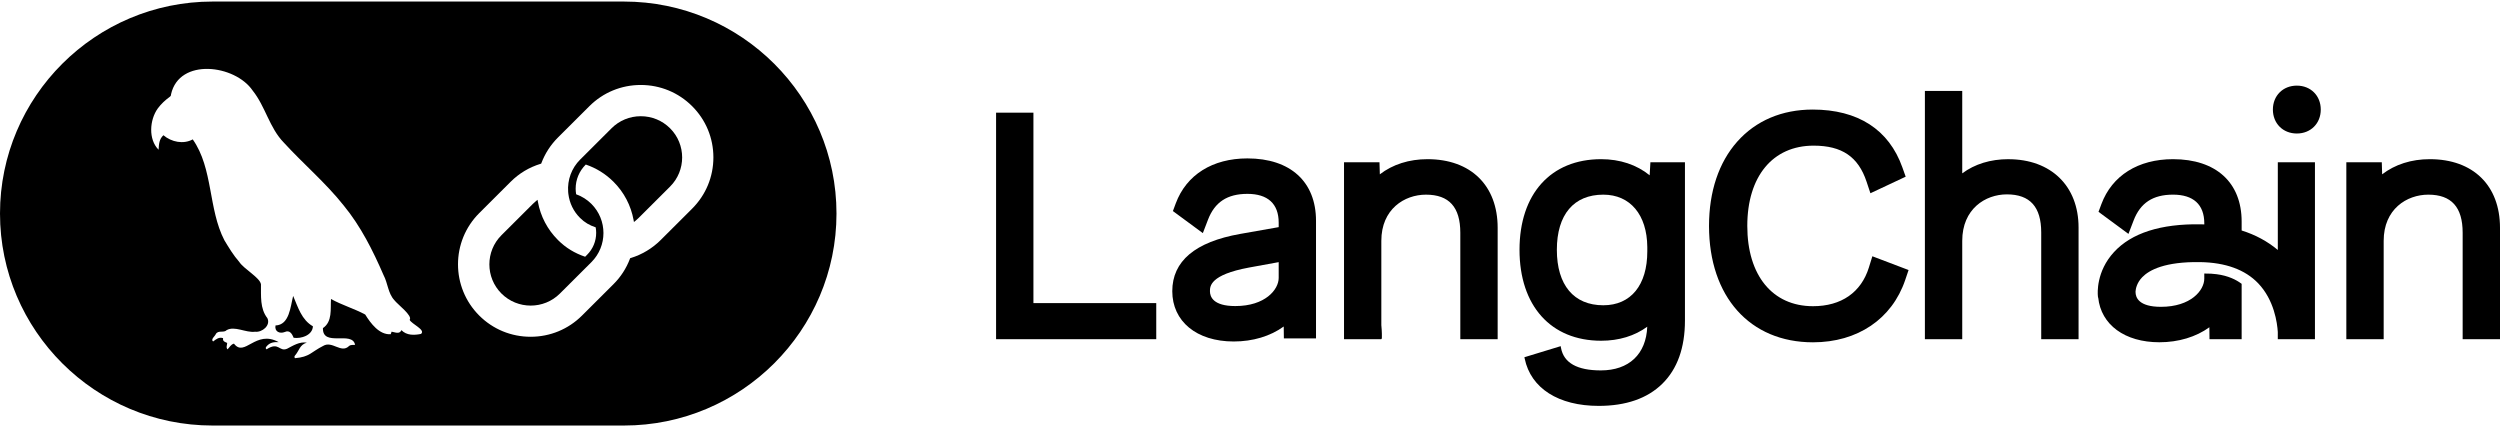
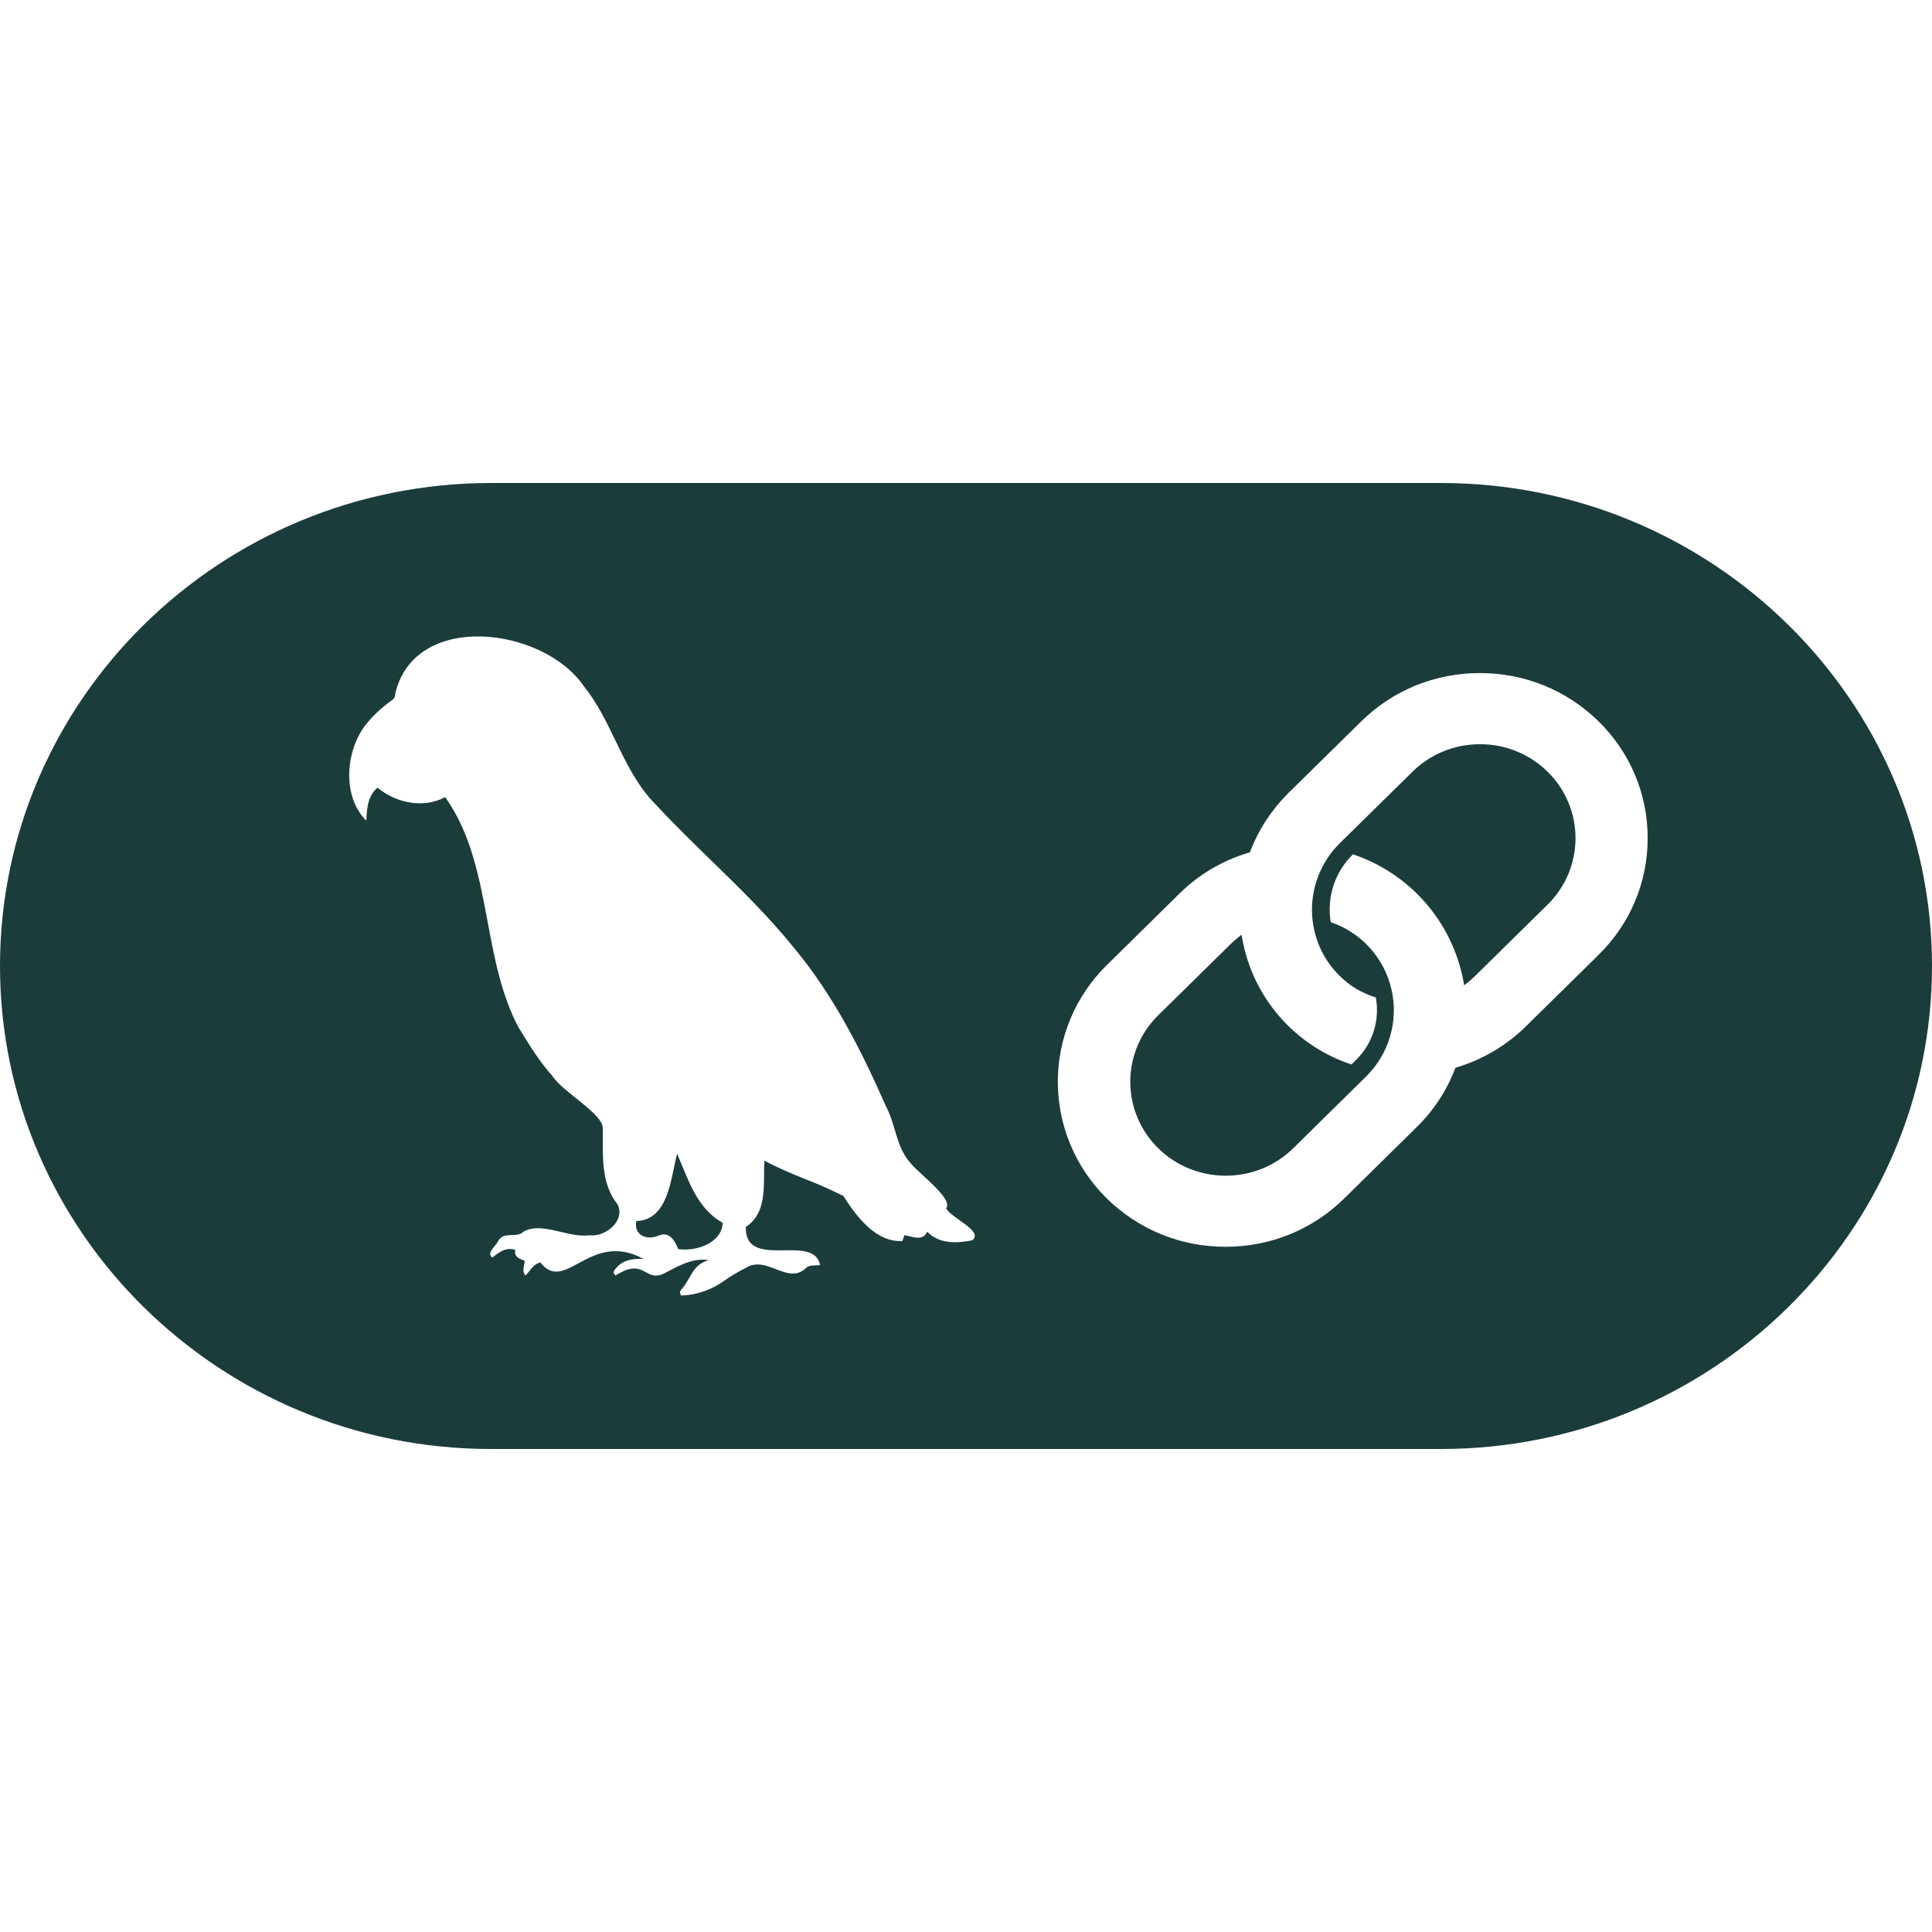
- <svg xmlns="http://www.w3.org/2000/svg" fill="none" height="100%" viewBox="0 0 240 41" width="100%">
-   <path d="M61.514 11.157C60.453 11.157 59.455 11.568 58.708 12.315L55.69 15.325C54.876 16.137 54.457 17.264 54.543 18.42C54.549 18.483 54.555 18.546 54.562 18.611C54.67 19.499 55.059 20.299 55.69 20.925C56.125 21.359 56.604 21.634 57.186 21.825C57.216 22 57.233 22.177 57.233 22.354C57.233 23.152 56.922 23.901 56.359 24.462L56.173 24.648C55.166 24.304 54.325 23.801 53.566 23.044C52.558 22.039 51.89 20.769 51.639 19.375L51.605 19.181L51.452 19.305C51.347 19.389 51.249 19.479 51.158 19.57L48.14 22.58C46.593 24.123 46.593 26.636 48.14 28.179C48.913 28.95 49.929 29.337 50.947 29.337C51.966 29.337 52.98 28.95 53.753 28.179L56.772 25.169C58.318 23.626 58.318 21.115 56.772 19.57C56.359 19.159 55.867 18.85 55.31 18.65C55.28 18.469 55.263 18.288 55.263 18.111C55.263 17.244 55.606 16.422 56.235 15.795C57.245 16.139 58.141 16.697 58.898 17.451C59.904 18.455 60.569 19.723 60.824 21.121L60.859 21.314L61.012 21.19C61.116 21.107 61.214 21.017 61.308 20.923L64.326 17.913C65.873 16.371 65.875 13.857 64.326 12.315C63.577 11.568 62.581 11.157 61.518 11.157H61.514Z" fill="CurrentColor" />
-   <path d="M59.897 0.149H20.406C9.154 0.149 0 9.278 0 20.5C0 31.722 9.154 40.851 20.406 40.851H59.897C71.149 40.851 80.303 31.722 80.303 20.5C80.303 9.278 71.149 0.149 59.897 0.149ZM40.419 32.056C39.768 32.19 39.035 32.214 38.537 31.695C38.354 32.117 37.925 31.895 37.594 31.84C37.564 31.925 37.537 32.001 37.509 32.086C36.409 32.159 35.584 31.04 35.06 30.195C34.019 29.634 32.838 29.292 31.775 28.704C31.713 29.672 31.926 30.873 31.001 31.498C30.954 33.36 33.825 31.718 34.089 33.106C33.885 33.128 33.658 33.073 33.495 33.23C32.746 33.956 31.887 32.68 31.024 33.207C29.865 33.789 29.748 34.266 28.314 34.386C28.234 34.266 28.267 34.186 28.334 34.113C28.738 33.645 28.767 33.093 29.456 32.894C28.746 32.782 28.152 33.173 27.555 33.482C26.777 33.8 26.783 32.766 25.587 33.537C25.455 33.429 25.518 33.331 25.594 33.248C25.898 32.878 26.298 32.823 26.749 32.843C24.53 31.61 23.486 34.351 22.461 32.988C22.153 33.069 22.037 33.346 21.843 33.541C21.676 33.358 21.802 33.136 21.81 32.92C21.61 32.827 21.357 32.782 21.416 32.462C21.025 32.33 20.751 32.562 20.459 32.782C20.196 32.578 20.637 32.281 20.718 32.07C20.953 31.663 21.488 31.986 21.759 31.693C22.531 31.256 23.606 31.966 24.488 31.846C25.167 31.931 26.008 31.235 25.667 30.541C24.941 29.615 25.069 28.404 25.053 27.297C24.963 26.652 23.41 25.83 22.961 25.134C22.406 24.507 21.974 23.781 21.541 23.066C19.98 20.052 20.472 16.18 18.504 13.381C17.615 13.872 16.456 13.64 15.688 12.982C15.274 13.359 15.256 13.851 15.223 14.374C14.229 13.383 14.354 11.511 15.148 10.408C15.472 9.972 15.86 9.614 16.292 9.299C16.39 9.228 16.423 9.158 16.421 9.048C17.207 5.524 22.565 6.203 24.259 8.7C25.488 10.237 25.859 12.27 27.253 13.697C29.128 15.744 31.265 17.547 32.995 19.727C34.632 21.719 35.801 24.055 36.821 26.41C37.237 27.192 37.242 28.15 37.858 28.818C38.162 29.221 39.647 30.317 39.325 30.706C39.511 31.109 40.898 31.665 40.417 32.056H40.419ZM66.445 20.032L63.427 23.042C62.623 23.844 61.629 24.442 60.552 24.77L60.496 24.786L60.476 24.839C60.125 25.763 59.593 26.587 58.891 27.285L55.872 30.295C54.556 31.608 52.805 32.33 50.94 32.33C49.075 32.33 47.324 31.608 46.008 30.295C43.288 27.582 43.288 23.17 46.008 20.457L49.026 17.447C49.834 16.642 50.801 16.061 51.897 15.726L51.952 15.709L51.973 15.656C52.324 14.732 52.858 13.906 53.562 13.202L56.581 10.192C57.897 8.88 59.648 8.157 61.513 8.157C63.378 8.157 65.129 8.88 66.445 10.192C67.761 11.505 68.486 13.251 68.486 15.111C68.486 16.971 67.761 18.719 66.445 20.03V20.032Z" fill="CurrentColor" />
-   <path d="M28.142 28.413C27.877 29.442 27.791 31.195 26.448 31.245C26.338 31.84 26.861 32.064 27.338 31.872C27.81 31.657 28.034 32.043 28.193 32.428C28.922 32.534 29.999 32.186 30.04 31.325C28.952 30.7 28.616 29.512 28.144 28.411L28.142 28.413Z" fill="CurrentColor" />
-   <path d="M99.209 10.816H95.624V32.562H111V29.098H99.209V10.816Z" fill="CurrentColor" />
-   <path d="M129.021 32.562H132.606V32.524H132.653L132.66 32.364C132.661 32.317 132.674 31.882 132.608 31.212V23.118C132.608 20.073 134.828 18.687 136.891 18.687C139.11 18.687 140.19 19.883 140.19 22.345V32.562H143.775V21.867C143.775 17.805 141.194 15.281 137.041 15.281C135.276 15.281 133.701 15.783 132.464 16.735L132.431 15.579H129.026V32.562H129.021Z" fill="CurrentColor" />
-   <path d="M158.365 16.827C157.119 15.815 155.517 15.281 153.71 15.281C148.876 15.281 145.873 18.615 145.873 23.981C145.873 29.347 148.876 32.711 153.71 32.711C155.415 32.711 156.937 32.246 158.136 31.363C158.033 33.995 156.384 35.559 153.681 35.559C151.408 35.559 150.122 34.835 149.858 33.408L149.825 33.231L146.342 34.294L146.373 34.437C146.961 37.272 149.614 38.965 153.473 38.965C156.091 38.965 158.144 38.252 159.577 36.845C161.023 35.427 161.755 33.383 161.755 30.771V15.579H158.439L158.367 16.827H158.365ZM158.141 24.131C158.141 27.37 156.563 29.306 153.918 29.306C151.083 29.306 149.458 27.366 149.458 23.982C149.458 20.599 151.084 18.687 153.918 18.687C156.499 18.687 158.115 20.613 158.141 23.713V24.131Z" fill="CurrentColor" />
-   <path d="M179.418 25.666C178.675 28.07 176.767 29.395 174.047 29.395C170.158 29.395 167.74 26.442 167.74 21.688C167.74 16.935 170.179 13.982 174.107 13.982C176.825 13.982 178.391 15.047 179.188 17.435L179.56 18.552L182.945 16.962L182.627 16.068C181.338 12.436 178.361 10.518 174.018 10.518C171.067 10.518 168.562 11.583 166.773 13.598C165.003 15.594 164.066 18.39 164.066 21.69C164.066 28.476 167.983 32.862 174.047 32.862C178.32 32.862 181.63 30.626 182.9 26.88L183.224 25.923L179.747 24.601L179.416 25.668L179.418 25.666Z" fill="CurrentColor" />
-   <path d="M192.806 15.281C191.094 15.281 189.571 15.75 188.375 16.642V8.732H184.79V32.564H188.375V23.12C188.375 20.056 190.594 18.66 192.658 18.66C194.877 18.66 195.957 19.856 195.957 22.317V32.566H199.542V21.84C199.542 17.857 196.899 15.284 192.808 15.284L192.806 15.281Z" fill="CurrentColor" />
-   <path d="M220.496 8.22C219.164 8.22 218.197 9.187 218.197 10.518C218.197 11.85 219.164 12.817 220.496 12.817C221.827 12.817 222.794 11.85 222.794 10.518C222.794 9.187 221.827 8.22 220.496 8.22Z" fill="CurrentColor" />
-   <path d="M233.262 15.281C231.497 15.281 229.923 15.783 228.686 16.735L228.652 15.579H225.248V32.562H228.833V23.118C228.833 20.073 231.052 18.687 233.116 18.687C235.335 18.687 236.415 19.883 236.415 22.345V32.562H240V21.867C240 17.805 237.419 15.281 233.266 15.281H233.262Z" fill="CurrentColor" />
-   <path d="M222.237 15.579H218.67V23.998C217.68 23.167 216.514 22.538 215.198 22.127V21.271C215.198 17.52 212.736 15.281 208.611 15.281C205.26 15.281 202.754 16.855 201.733 19.596L201.458 20.336L204.332 22.454L204.825 21.169C205.475 19.475 206.679 18.686 208.611 18.686C210.544 18.686 211.613 19.616 211.613 21.448V21.544C211.498 21.539 211.382 21.535 211.266 21.534C207.428 21.473 204.628 22.37 202.944 24.198C201.221 26.068 201.372 28.168 201.395 28.4L201.411 28.562H201.427C201.695 31.178 203.98 32.857 207.301 32.857C209.13 32.857 210.82 32.348 212.098 31.418L212.112 32.561H215.198V27.248L215.131 27.2C214.695 26.88 213.934 26.468 212.789 26.323C212.43 26.278 212.087 26.255 211.771 26.262H211.611V26.75C211.611 27.873 210.32 29.455 207.448 29.455C205.328 29.455 205.012 28.563 205.012 28.031V27.977C205.028 27.738 205.128 27.154 205.655 26.611C206.324 25.92 207.83 25.111 211.207 25.162C213.652 25.201 215.528 25.884 216.784 27.195C218.325 28.803 218.615 31.005 218.668 31.868V32.562H222.235V15.579H222.237Z" fill="CurrentColor" />
-   <path d="M119.752 15.207C116.401 15.207 113.895 16.78 112.874 19.522L112.599 20.262L115.473 22.38L115.966 21.095C116.616 19.401 117.82 18.611 119.752 18.611C121.685 18.611 122.754 19.541 122.754 21.374V21.805L119.062 22.456C114.734 23.221 112.539 25.072 112.539 27.954C112.539 30.836 114.855 32.783 118.44 32.783C120.27 32.783 121.959 32.274 123.237 31.344L123.252 32.487H126.337V21.197C126.337 17.446 123.875 15.207 119.751 15.207H119.752ZM122.754 25.164V26.677C122.754 27.801 121.462 29.382 118.59 29.382C116.47 29.382 116.155 28.491 116.155 27.959C116.155 27.486 116.155 26.381 119.91 25.684L122.754 25.165V25.164Z" fill="CurrentColor" />
+ <svg xmlns="http://www.w3.org/2000/svg" height="1em" style="flex:none;line-height:1" viewBox="0 0 24 24" width="1em">
+   <path d="M8.373 14.502c.013-.06.024-.118.038-.17l.061.145c.115.28.229.557.506.714-.012.254-.334.357-.552.326-.048-.114-.115-.228-.255-.164-.143.056-.3-.01-.266-.185.333-.012.407-.371.468-.666zM18.385 9.245c-.318 0-.616.122-.839.342l-.902.887c-.243.24-.368.572-.343.913l.006.056c.032.262.149.498.337.682.13.128.273.21.447.266a.866.866 0 01-.247.777l-.056.055a2.022 2.022 0 01-1.355-1.555l-.01-.057-.046.037c-.03.024-.06.05-.088.078l-.902.887a1.156 1.156 0 000 1.65c.231.228.535.342.84.342.304 0 .607-.114.838-.341l.902-.888a1.156 1.156 0 00-.436-1.921.953.953 0 01.276-.842 2.062 2.062 0 011.371 1.57l.01.057.047-.037c.03-.024.06-.05.088-.078l.902-.888a1.155 1.155 0 000-1.65 1.188 1.188 0 00-.84-.342z" fill="#1C3C3C" />
+   <path clip-rule="evenodd" d="M17.901 6H6.1C2.736 6 0 8.692 0 12s2.736 6 6.099 6H17.9C21.264 18 24 15.308 24 12s-2.736-6-6.099-6zm-5.821 9.407c-.195.04-.414.047-.562-.106-.045.1-.136.077-.221.056a.797.797 0 00-.061-.014c-.01.025-.017.048-.026.073-.329.021-.575-.309-.732-.558a4.991 4.991 0 00-.473-.21c-.172-.07-.345-.14-.509-.23a2.218 2.218 0 00-.004.173c-.002.244-.004.503-.227.651-.007.295.236.292.476.29.207-.003.41-.005.447.184a.485.485 0 01-.05.003c-.046 0-.092 0-.127.034-.117.111-.242.063-.372.013-.12-.046-.243-.094-.367-.02a2.318 2.318 0 00-.262.154.97.97 0 01-.548.194c-.024-.036-.014-.059.006-.08a.562.562 0 00.043-.056c.019-.028.035-.057.051-.084.054-.095.103-.18.242-.22-.185-.029-.344.055-.5.137l-.004.002a4.21 4.21 0 01-.065.034c-.097.04-.154.009-.212-.023-.082-.045-.168-.092-.376.04-.04-.032-.02-.061.002-.086.091-.109.21-.125.345-.119-.351-.193-.604-.056-.81.055-.182.098-.327.176-.471-.012-.065.017-.102.063-.138.108-.015.02-.03.038-.047.055-.035-.039-.027-.083-.018-.128l.005-.026a.242.242 0 00.003-.03l-.027-.01c-.053-.022-.105-.044-.09-.124-.117-.04-.2.03-.286.094-.054-.041-.01-.095.032-.145a.279.279 0 00.045-.065c.038-.065.103-.067.166-.069.054-.001.108-.003.145-.042.133-.075.297-.036.462.003.121.028.242.057.354.042.203.025.454-.18.352-.385-.186-.233-.184-.528-.183-.813v-.143c-.016-.108-.172-.233-.328-.358-.12-.095-.24-.191-.298-.28-.16-.177-.285-.382-.409-.585l-.015-.024c-.212-.404-.297-.86-.382-1.315-.103-.546-.205-1.09-.526-1.54-.266.144-.612.075-.841-.118-.12.107-.13.247-.138.396l-.001.014c-.297-.292-.26-.844-.023-1.17.097-.128.213-.233.342-.326.03-.021.04-.042.039-.074.235-1.04 1.836-.839 2.342-.103.167.206.281.442.395.678.137.283.273.566.5.795.22.237.452.463.684.689.359.35.718.699 1.032 1.089.49.587.839 1.276 1.144 1.97.05.092.08.193.11.293.044.15.089.299.2.417.026.035.084.088.149.148.156.143.357.328.289.409.009.019.027.04.05.06.032.028.074.058.116.088.122.087.25.178.16.25zm7.778-3.545l-.902.887c-.24.237-.537.413-.859.51l-.017.005-.006.015A2.021 2.021 0 0117.6 14l-.902.888c-.393.387-.916.6-1.474.6-.557 0-1.08-.213-1.474-.6a2.03 2.03 0 010-2.9l.902-.888c.242-.238.531-.409.859-.508l.016-.004.006-.016c.105-.272.265-.516.475-.724l.902-.887c.393-.387.917-.6 1.474-.6.558 0 1.08.213 1.474.6.394.387.61.902.61 1.45 0 .549-.216 1.064-.61 1.45v.001z" fill="#1C3C3C" fill-rule="evenodd" />
</svg>
